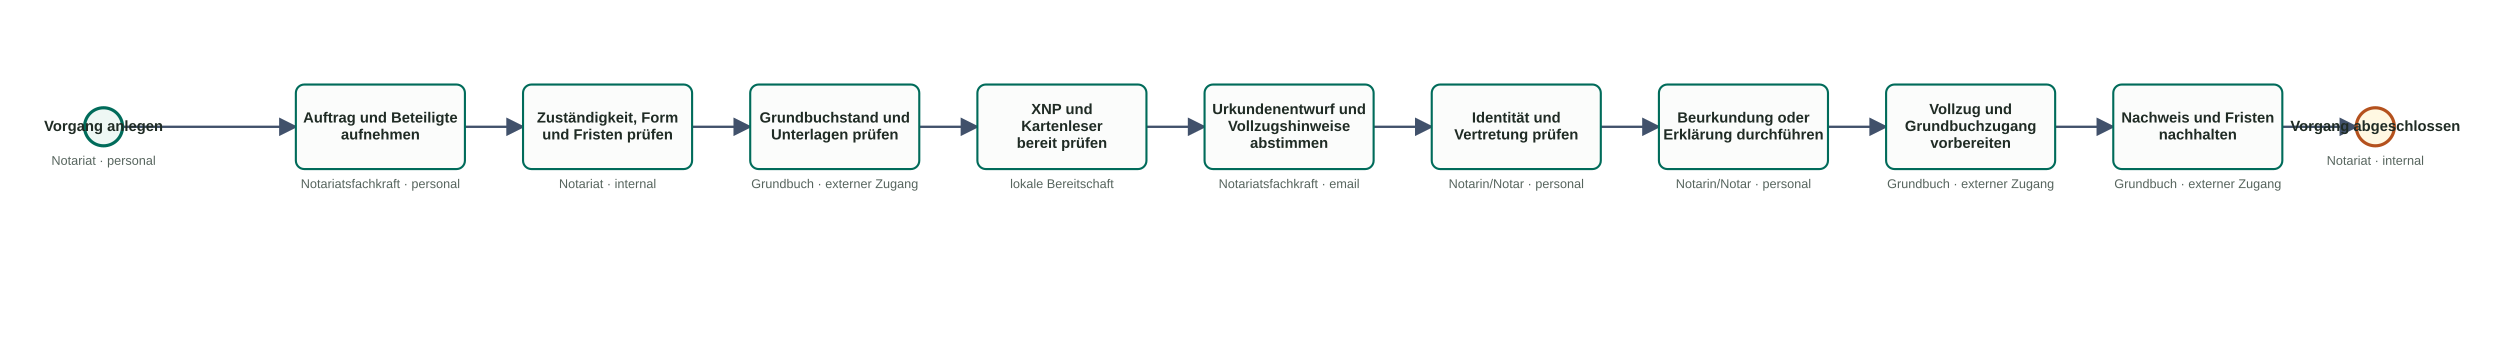
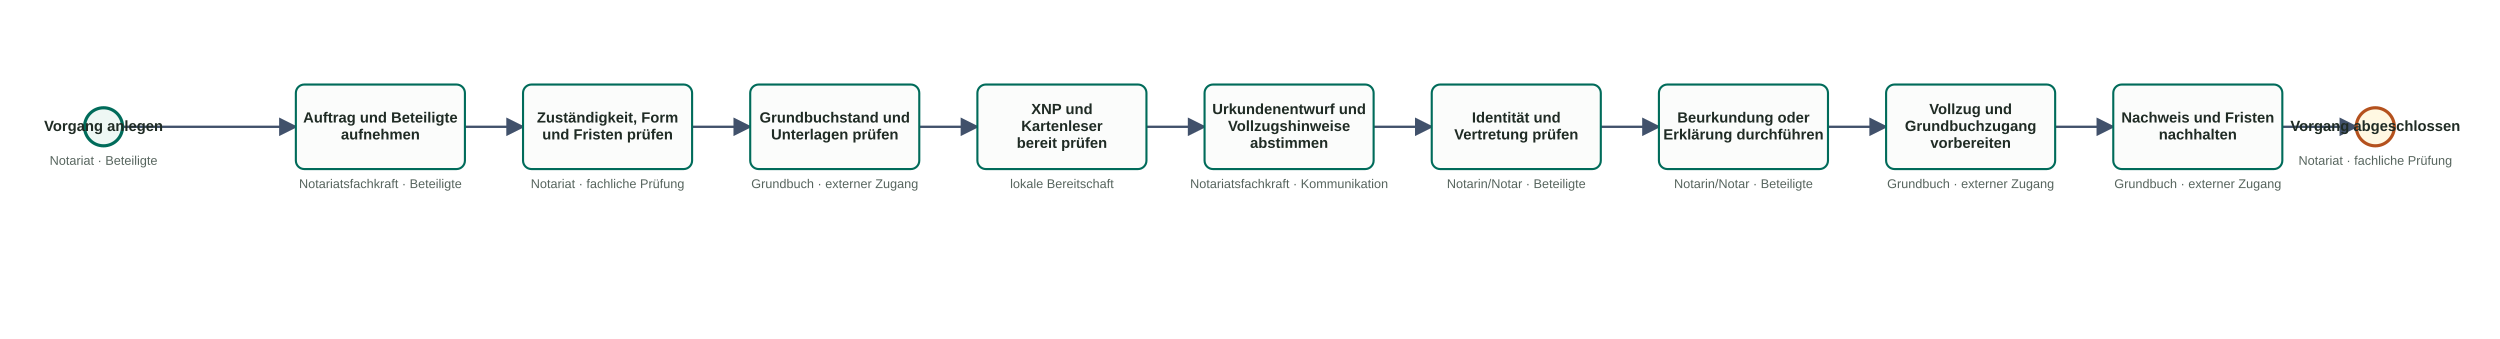
<svg xmlns="http://www.w3.org/2000/svg" class="bpmn-svg" width="2366" height="320" viewBox="50 58 2366 320" role="img" aria-label="Grundschuld / Hypothekenbestellung">
  <style>
  svg { background: #ffffff; font-family: Arial, Helvetica, sans-serif; }
  .flow { fill: none; stroke: #41516b; stroke-width: 2.2; }
  .flow-label { font-size: 13px; fill: #41516b; text-anchor: middle; font-weight: 700; }
  .node.task rect { fill: #fbfcfb; stroke: #006b5a; stroke-width: 2; }
  .node.event circle { fill: #eef7f4; stroke: #006b5a; stroke-width: 3; }
  .node.event.end circle { fill: #fff8e2; stroke: #b4511d; }
  .node.gateway polygon { fill: #fff8e2; stroke: #b4511d; stroke-width: 2; }
  .node-label { text-anchor: middle; dominant-baseline: middle; font-size: 14px; font-weight: 700; fill: #1f2b24; }
  .node-badge { text-anchor: middle; font-size: 12px; fill: #56645d; }
</style>
  <defs>
    <marker id="arrow" viewBox="0 0 10 10" refX="9" refY="5" markerWidth="8" markerHeight="8" orient="auto-start-reverse">
      <path d="M 0 0 L 10 5 L 0 10 z" fill="#41516b" />
    </marker>
  </defs>
  <polyline class="flow" points="166,178 330,178" marker-end="url(#arrow)" />
  <polyline class="flow" points="490,178 545,178" marker-end="url(#arrow)" />
  <polyline class="flow" points="705,178 760,178" marker-end="url(#arrow)" />
  <polyline class="flow" points="920,178 975,178" marker-end="url(#arrow)" />
  <polyline class="flow" points="1135,178 1190,178" marker-end="url(#arrow)" />
  <polyline class="flow" points="1350,178 1405,178" marker-end="url(#arrow)" />
  <polyline class="flow" points="1565,178 1620,178" marker-end="url(#arrow)" />
  <polyline class="flow" points="1780,178 1835,178" marker-end="url(#arrow)" />
  <polyline class="flow" points="1995,178 2050,178" marker-end="url(#arrow)" />
  <polyline class="flow" points="2210,178 2280,178" marker-end="url(#arrow)" />
  <g class="node event start">
    <circle cx="148" cy="178" r="18" />
    <text class="node-label" x="148" y="178">Vorgang anlegen</text>
-     <text class="node-badge" x="148" y="214">Notariat · personal</text>
+     <text class="node-badge" x="148" y="214">Notariat · Beteiligte</text>
  </g>
  <g class="node task userTask">
    <rect x="330" y="138" width="160" height="80" rx="8" />
    <text class="node-label" x="410" y="170">Auftrag und Beteiligte</text>
    <text class="node-label" x="410" y="186">aufnehmen</text>
-     <text class="node-badge" x="410" y="236">Notariatsfachkraft · personal</text>
+     <text class="node-badge" x="410" y="236">Notariatsfachkraft · Beteiligte</text>
  </g>
  <g class="node task businessRuleTask">
    <rect x="545" y="138" width="160" height="80" rx="8" />
    <text class="node-label" x="625" y="170">Zuständigkeit, Form</text>
    <text class="node-label" x="625" y="186">und Fristen prüfen</text>
-     <text class="node-badge" x="625" y="236">Notariat · internal</text>
+     <text class="node-badge" x="625" y="236">Notariat · fachliche Prüfung</text>
  </g>
  <g class="node task userTask">
    <rect x="760" y="138" width="160" height="80" rx="8" />
    <text class="node-label" x="840" y="170">Grundbuchstand und</text>
    <text class="node-label" x="840" y="186">Unterlagen prüfen</text>
    <text class="node-badge" x="840" y="236">Grundbuch · externer Zugang</text>
  </g>
  <g class="node task serviceTask">
    <rect x="975" y="138" width="160" height="80" rx="8" />
    <text class="node-label" x="1055" y="162">XNP und</text>
    <text class="node-label" x="1055" y="178">Kartenleser</text>
    <text class="node-label" x="1055" y="194">bereit prüfen</text>
    <text class="node-badge" x="1055" y="236">lokale Bereitschaft</text>
  </g>
  <g class="node task userTask">
    <rect x="1190" y="138" width="160" height="80" rx="8" />
    <text class="node-label" x="1270" y="162">Urkundenentwurf und</text>
    <text class="node-label" x="1270" y="178">Vollzugshinweise</text>
    <text class="node-label" x="1270" y="194">abstimmen</text>
-     <text class="node-badge" x="1270" y="236">Notariatsfachkraft · email</text>
+     <text class="node-badge" x="1270" y="236">Notariatsfachkraft · Kommunikation</text>
  </g>
  <g class="node task manualTask">
    <rect x="1405" y="138" width="160" height="80" rx="8" />
    <text class="node-label" x="1485" y="170">Identität und</text>
    <text class="node-label" x="1485" y="186">Vertretung prüfen</text>
-     <text class="node-badge" x="1485" y="236">Notarin/Notar · personal</text>
+     <text class="node-badge" x="1485" y="236">Notarin/Notar · Beteiligte</text>
  </g>
  <g class="node task manualTask">
    <rect x="1620" y="138" width="160" height="80" rx="8" />
    <text class="node-label" x="1700" y="170">Beurkundung oder</text>
    <text class="node-label" x="1700" y="186">Erklärung durchführen</text>
-     <text class="node-badge" x="1700" y="236">Notarin/Notar · personal</text>
+     <text class="node-badge" x="1700" y="236">Notarin/Notar · Beteiligte</text>
  </g>
  <g class="node task sendTask">
    <rect x="1835" y="138" width="160" height="80" rx="8" />
    <text class="node-label" x="1915" y="162">Vollzug und</text>
    <text class="node-label" x="1915" y="178">Grundbuchzugang</text>
    <text class="node-label" x="1915" y="194">vorbereiten</text>
    <text class="node-badge" x="1915" y="236">Grundbuch · externer Zugang</text>
  </g>
  <g class="node task userTask">
    <rect x="2050" y="138" width="160" height="80" rx="8" />
    <text class="node-label" x="2130" y="170">Nachweis und Fristen</text>
    <text class="node-label" x="2130" y="186">nachhalten</text>
    <text class="node-badge" x="2130" y="236">Grundbuch · externer Zugang</text>
  </g>
  <g class="node event end">
    <circle cx="2298" cy="178" r="18" />
    <text class="node-label" x="2298" y="178">Vorgang abgeschlossen</text>
-     <text class="node-badge" x="2298" y="214">Notariat · internal</text>
+     <text class="node-badge" x="2298" y="214">Notariat · fachliche Prüfung</text>
  </g>
</svg>
